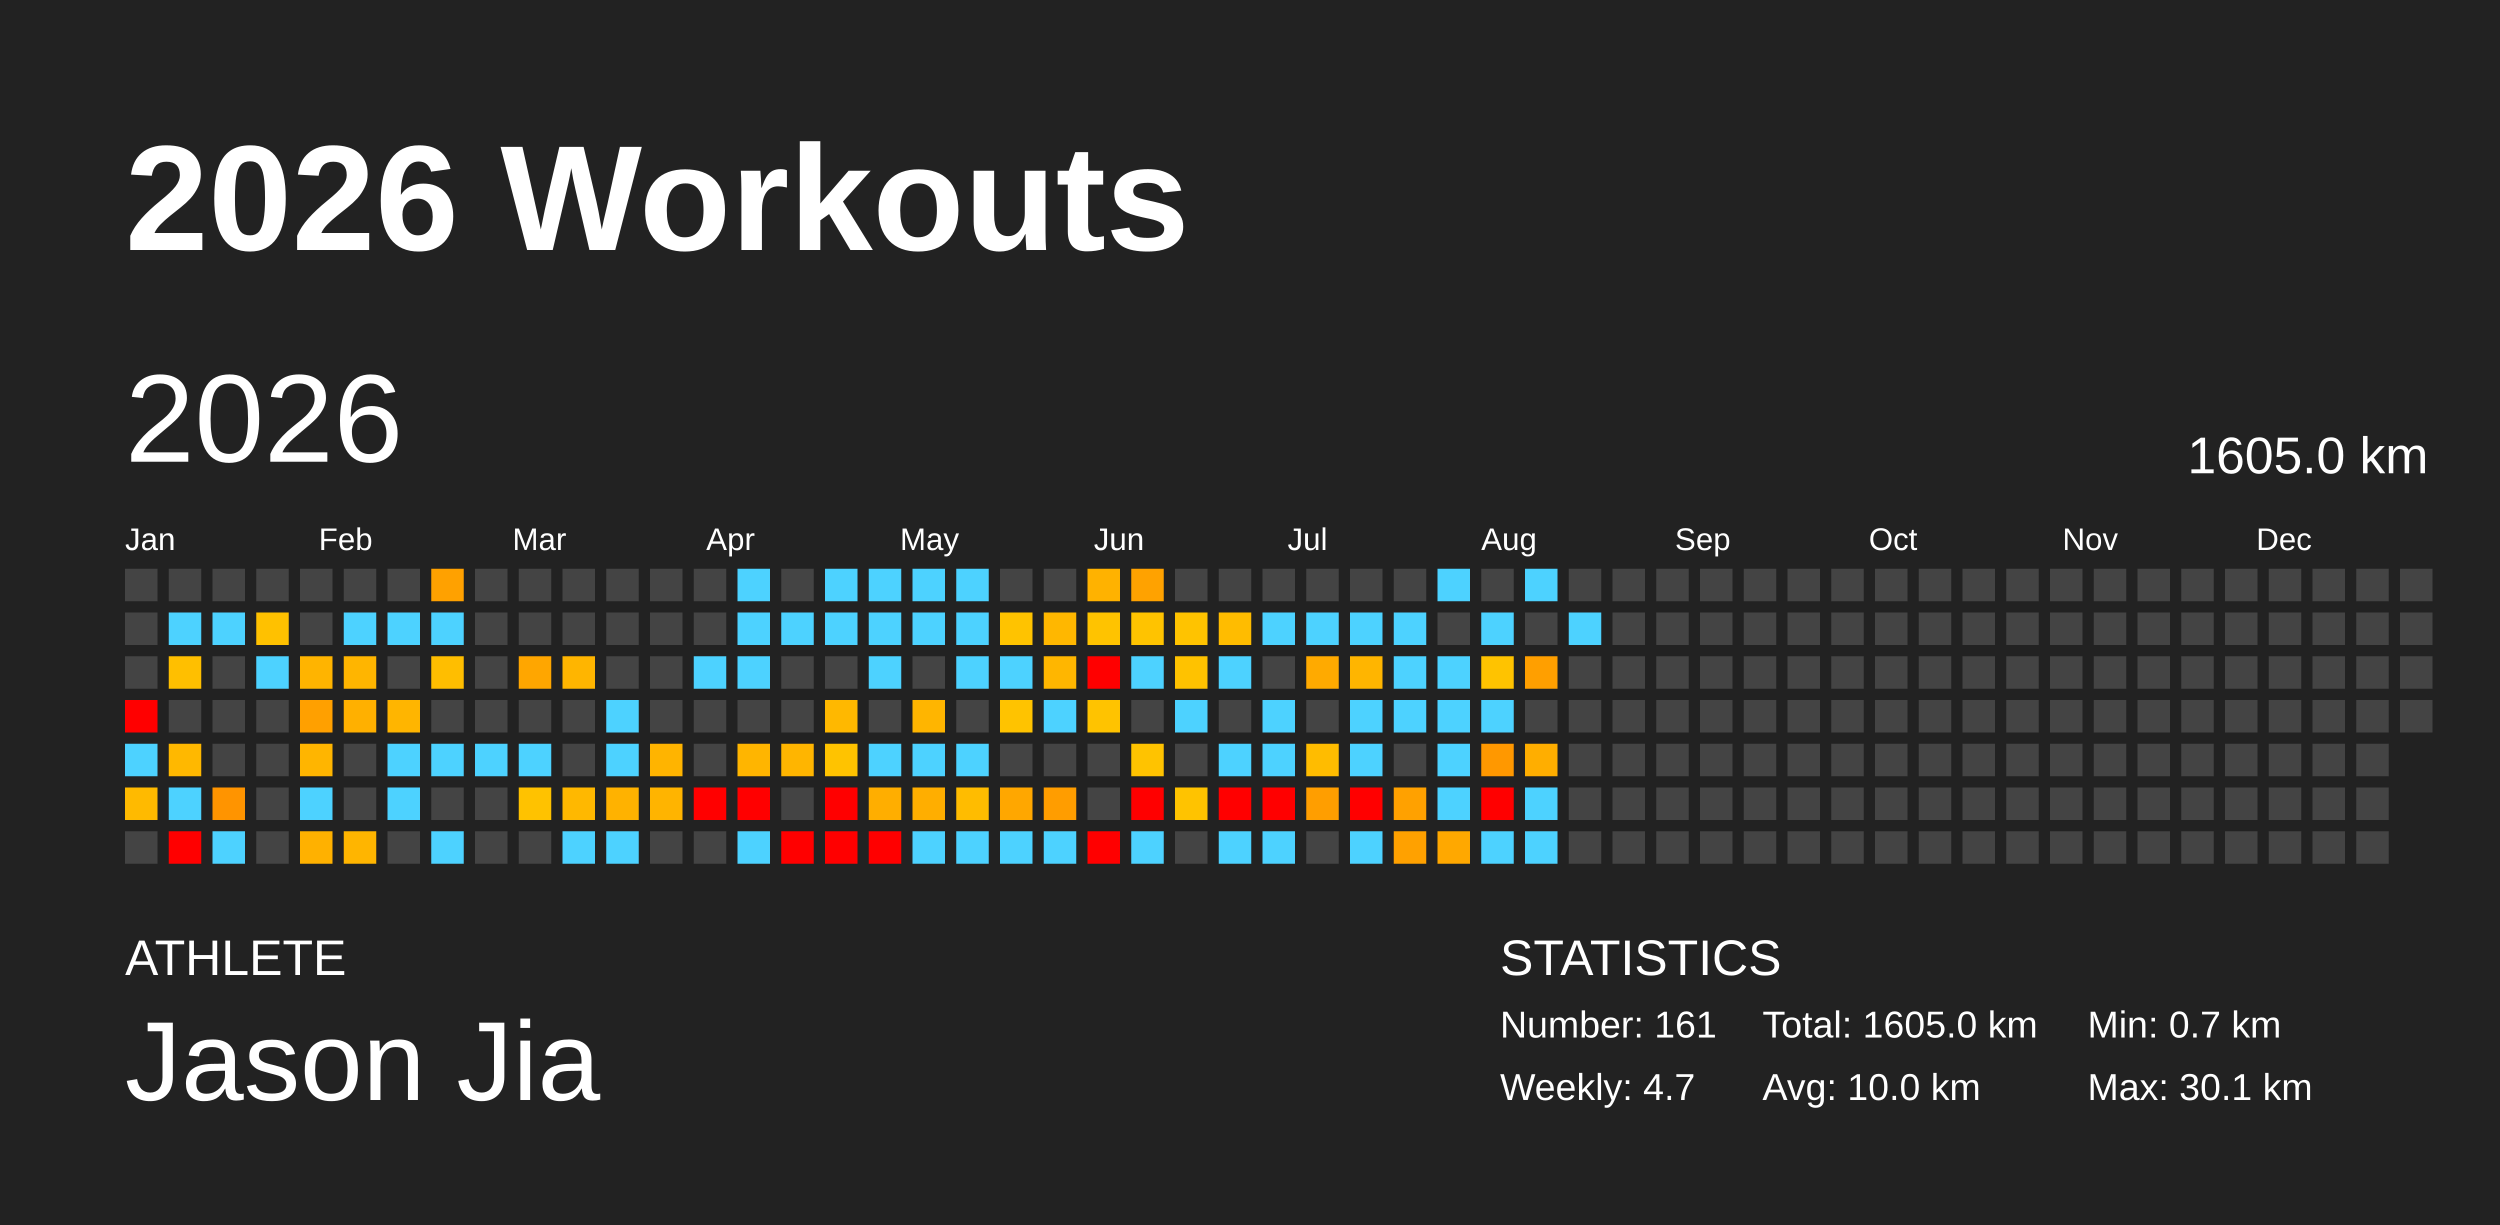
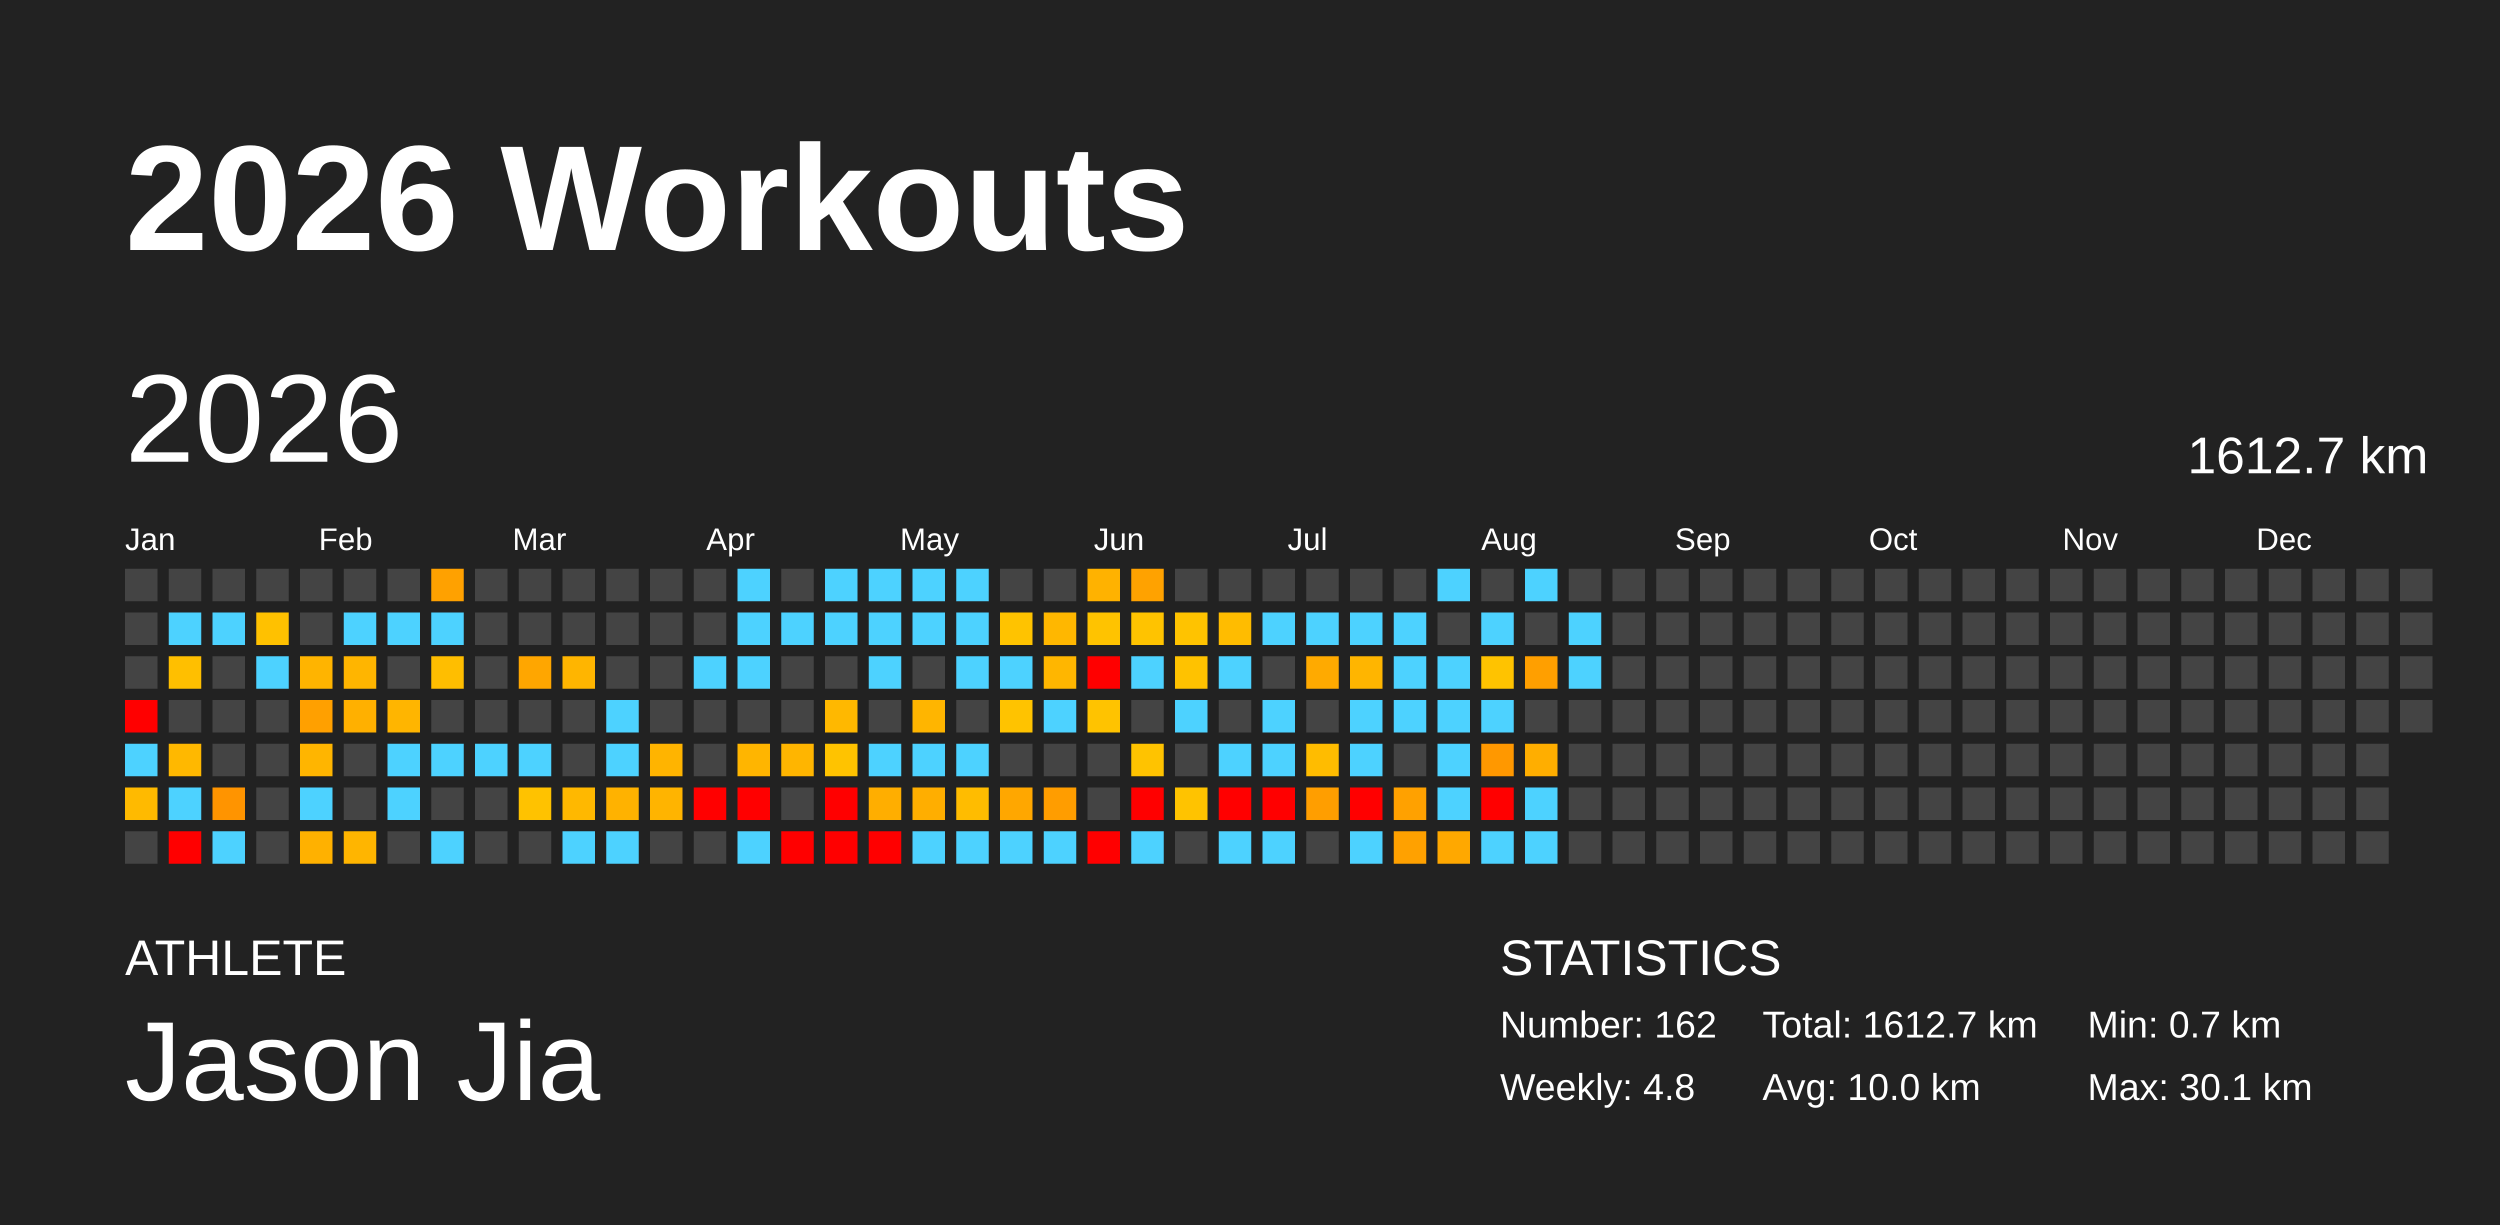
<svg xmlns="http://www.w3.org/2000/svg" baseProfile="full" height="98mm" version="1.1" viewBox="0,0,200,98" width="200mm">
  <defs />
  <rect fill="#222222" height="98" width="200" x="0" y="0" />
  <text fill="#FFFFFF" style="font-size:12px; font-family:Arial; font-weight:bold;" x="10" y="20">2026 Workouts</text>
  <text fill="#FFFFFF" style="font-size:4px; font-family:Arial" x="10" y="78">ATHLETE</text>
  <text fill="#FFFFFF" style="font-size:9px; font-family:Arial" x="10" y="88">Jason Jia</text>
  <text fill="#FFFFFF" style="font-size:4px; font-family:Arial" x="120" y="78">STATISTICS</text>
-   <text fill="#FFFFFF" style="font-size:3px; font-family:Arial" x="120" y="83">Number: 161</text>
-   <text fill="#FFFFFF" style="font-size:3px; font-family:Arial" x="120" y="88">Weekly: 4.7</text>
-   <text fill="#FFFFFF" style="font-size:3px; font-family:Arial" x="141" y="83">Total: 1605.0 km</text>
+   <text fill="#FFFFFF" style="font-size:3px; font-family:Arial" x="120" y="83">Number: 162</text>
+   <text fill="#FFFFFF" style="font-size:3px; font-family:Arial" x="120" y="88">Weekly: 4.8</text>
+   <text fill="#FFFFFF" style="font-size:3px; font-family:Arial" x="141" y="83">Total: 1612.7 km</text>
  <text fill="#FFFFFF" style="font-size:3px; font-family:Arial" x="141" y="88">Avg: 10.0 km</text>
  <text fill="#FFFFFF" style="font-size:3px; font-family:Arial" x="167" y="83">Min: 0.7 km</text>
  <text fill="#FFFFFF" style="font-size:3px; font-family:Arial" x="167" y="88">Max: 30.1 km</text>
  <text dominant-baseline="hanging" fill="#FFFFFF" style="font-size:10.0px; font-family:Arial;" x="10" y="30">2026</text>
-   <text dominant-baseline="hanging" fill="#FFFFFF" style="font-size:4.125px; font-family:Arial;" x="175" y="35">1605.0 km</text>
+   <text dominant-baseline="hanging" fill="#FFFFFF" style="font-size:4.125px; font-family:Arial;" x="175" y="35">1612.7 km</text>
  <text fill="#FFFFFF" style="font-size:2.5px; font-family:Arial" x="10.0" y="44">Jan</text>
  <text fill="#FFFFFF" style="font-size:2.5px; font-family:Arial" x="25.5" y="44">Feb</text>
  <text fill="#FFFFFF" style="font-size:2.5px; font-family:Arial" x="41.0" y="44">Mar</text>
  <text fill="#FFFFFF" style="font-size:2.5px; font-family:Arial" x="56.5" y="44">Apr</text>
  <text fill="#FFFFFF" style="font-size:2.5px; font-family:Arial" x="72.0" y="44">May</text>
  <text fill="#FFFFFF" style="font-size:2.5px; font-family:Arial" x="87.5" y="44">Jun</text>
  <text fill="#FFFFFF" style="font-size:2.5px; font-family:Arial" x="103.0" y="44">Jul</text>
  <text fill="#FFFFFF" style="font-size:2.5px; font-family:Arial" x="118.5" y="44">Aug</text>
  <text fill="#FFFFFF" style="font-size:2.5px; font-family:Arial" x="134.0" y="44">Sep</text>
  <text fill="#FFFFFF" style="font-size:2.5px; font-family:Arial" x="149.5" y="44">Oct</text>
  <text fill="#FFFFFF" style="font-size:2.5px; font-family:Arial" x="165.0" y="44">Nov</text>
  <text fill="#FFFFFF" style="font-size:2.5px; font-family:Arial" x="180.5" y="44">Dec</text>
  <rect fill="#444444" height="2.6" width="2.6" x="10.0" y="45.5" />
  <rect fill="#444444" height="2.6" width="2.6" x="10.0" y="49.0" />
  <rect fill="#444444" height="2.6" width="2.6" x="10.0" y="52.5" />
  <rect fill="red" height="2.6" width="2.6" x="10.0" y="56.0" />
  <rect fill="#4dd2ff" height="2.6" width="2.6" x="10.0" y="59.5" />
  <rect fill="#ffba00" height="2.6" width="2.6" x="10.0" y="63.0" />
  <rect fill="#444444" height="2.6" width="2.6" x="10.0" y="66.5" />
  <rect fill="#444444" height="2.6" width="2.6" x="13.5" y="45.5" />
  <rect fill="#4dd2ff" height="2.6" width="2.6" x="13.5" y="49.0" />
  <rect fill="#ffbf00" height="2.6" width="2.6" x="13.5" y="52.5" />
  <rect fill="#444444" height="2.6" width="2.6" x="13.5" y="56.0" />
  <rect fill="#ffb800" height="2.6" width="2.6" x="13.5" y="59.5" />
  <rect fill="#4dd2ff" height="2.6" width="2.6" x="13.5" y="63.0" />
  <rect fill="red" height="2.6" width="2.6" x="13.5" y="66.5" />
  <rect fill="#444444" height="2.6" width="2.6" x="17.0" y="45.5" />
  <rect fill="#4dd2ff" height="2.6" width="2.6" x="17.0" y="49.0" />
  <rect fill="#444444" height="2.6" width="2.6" x="17.0" y="52.5" />
  <rect fill="#444444" height="2.6" width="2.6" x="17.0" y="56.0" />
  <rect fill="#444444" height="2.6" width="2.6" x="17.0" y="59.5" />
  <rect fill="#ff9400" height="2.6" width="2.6" x="17.0" y="63.0" />
  <rect fill="#4dd2ff" height="2.6" width="2.6" x="17.0" y="66.5" />
  <rect fill="#444444" height="2.6" width="2.6" x="20.5" y="45.5" />
  <rect fill="#ffc100" height="2.6" width="2.6" x="20.5" y="49.0" />
  <rect fill="#4dd2ff" height="2.6" width="2.6" x="20.5" y="52.5" />
  <rect fill="#444444" height="2.6" width="2.6" x="20.5" y="56.0" />
  <rect fill="#444444" height="2.6" width="2.6" x="20.5" y="59.5" />
  <rect fill="#444444" height="2.6" width="2.6" x="20.5" y="63.0" />
  <rect fill="#444444" height="2.6" width="2.6" x="20.5" y="66.5" />
  <rect fill="#444444" height="2.6" width="2.6" x="24.0" y="45.5" />
  <rect fill="#444444" height="2.6" width="2.6" x="24.0" y="49.0" />
  <rect fill="#ffb400" height="2.6" width="2.6" x="24.0" y="52.5" />
  <rect fill="#ffa000" height="2.6" width="2.6" x="24.0" y="56.0" />
  <rect fill="#ffb500" height="2.6" width="2.6" x="24.0" y="59.5" />
  <rect fill="#4dd2ff" height="2.6" width="2.6" x="24.0" y="63.0" />
  <rect fill="#ffb100" height="2.6" width="2.6" x="24.0" y="66.5" />
  <rect fill="#444444" height="2.6" width="2.6" x="27.5" y="45.5" />
  <rect fill="#4dd2ff" height="2.6" width="2.6" x="27.5" y="49.0" />
  <rect fill="#ffb500" height="2.6" width="2.6" x="27.5" y="52.5" />
  <rect fill="#ffb000" height="2.6" width="2.6" x="27.5" y="56.0" />
  <rect fill="#444444" height="2.6" width="2.6" x="27.5" y="59.5" />
  <rect fill="#444444" height="2.6" width="2.6" x="27.5" y="63.0" />
  <rect fill="#ffb500" height="2.6" width="2.6" x="27.5" y="66.5" />
  <rect fill="#444444" height="2.6" width="2.6" x="31.0" y="45.5" />
  <rect fill="#4dd2ff" height="2.6" width="2.6" x="31.0" y="49.0" />
  <rect fill="#444444" height="2.6" width="2.6" x="31.0" y="52.5" />
  <rect fill="#ffb500" height="2.6" width="2.6" x="31.0" y="56.0" />
  <rect fill="#4dd2ff" height="2.6" width="2.6" x="31.0" y="59.5" />
  <rect fill="#4dd2ff" height="2.6" width="2.6" x="31.0" y="63.0" />
  <rect fill="#444444" height="2.6" width="2.6" x="31.0" y="66.5" />
  <rect fill="#ffa100" height="2.6" width="2.6" x="34.5" y="45.5" />
  <rect fill="#4dd2ff" height="2.6" width="2.6" x="34.5" y="49.0" />
  <rect fill="#ffbe00" height="2.6" width="2.6" x="34.5" y="52.5" />
  <rect fill="#444444" height="2.6" width="2.6" x="34.5" y="56.0" />
  <rect fill="#4dd2ff" height="2.6" width="2.6" x="34.5" y="59.5" />
  <rect fill="#444444" height="2.6" width="2.6" x="34.5" y="63.0" />
  <rect fill="#4dd2ff" height="2.6" width="2.6" x="34.5" y="66.5" />
  <rect fill="#444444" height="2.6" width="2.6" x="38.0" y="45.5" />
  <rect fill="#444444" height="2.6" width="2.6" x="38.0" y="49.0" />
  <rect fill="#444444" height="2.6" width="2.6" x="38.0" y="52.5" />
  <rect fill="#444444" height="2.6" width="2.6" x="38.0" y="56.0" />
  <rect fill="#4dd2ff" height="2.6" width="2.6" x="38.0" y="59.5" />
  <rect fill="#444444" height="2.6" width="2.6" x="38.0" y="63.0" />
  <rect fill="#444444" height="2.6" width="2.6" x="38.0" y="66.5" />
  <rect fill="#444444" height="2.6" width="2.6" x="41.5" y="45.5" />
  <rect fill="#444444" height="2.6" width="2.6" x="41.5" y="49.0" />
  <rect fill="#ffa600" height="2.6" width="2.6" x="41.5" y="52.5" />
  <rect fill="#444444" height="2.6" width="2.6" x="41.5" y="56.0" />
  <rect fill="#4dd2ff" height="2.6" width="2.6" x="41.5" y="59.5" />
  <rect fill="#ffc200" height="2.6" width="2.6" x="41.5" y="63.0" />
  <rect fill="#444444" height="2.6" width="2.6" x="41.5" y="66.5" />
  <rect fill="#444444" height="2.6" width="2.6" x="45.0" y="45.5" />
  <rect fill="#444444" height="2.6" width="2.6" x="45.0" y="49.0" />
  <rect fill="#ffb500" height="2.6" width="2.6" x="45.0" y="52.5" />
  <rect fill="#444444" height="2.6" width="2.6" x="45.0" y="56.0" />
  <rect fill="#444444" height="2.6" width="2.6" x="45.0" y="59.5" />
  <rect fill="#ffb800" height="2.6" width="2.6" x="45.0" y="63.0" />
  <rect fill="#4dd2ff" height="2.6" width="2.6" x="45.0" y="66.5" />
  <rect fill="#444444" height="2.6" width="2.6" x="48.5" y="45.5" />
  <rect fill="#444444" height="2.6" width="2.6" x="48.5" y="49.0" />
  <rect fill="#444444" height="2.6" width="2.6" x="48.5" y="52.5" />
  <rect fill="#4dd2ff" height="2.6" width="2.6" x="48.5" y="56.0" />
  <rect fill="#4dd2ff" height="2.6" width="2.6" x="48.5" y="59.5" />
  <rect fill="#ffb200" height="2.6" width="2.6" x="48.5" y="63.0" />
  <rect fill="#4dd2ff" height="2.6" width="2.6" x="48.5" y="66.5" />
  <rect fill="#444444" height="2.6" width="2.6" x="52.0" y="45.5" />
  <rect fill="#444444" height="2.6" width="2.6" x="52.0" y="49.0" />
  <rect fill="#444444" height="2.6" width="2.6" x="52.0" y="52.5" />
  <rect fill="#444444" height="2.6" width="2.6" x="52.0" y="56.0" />
  <rect fill="#ffb400" height="2.6" width="2.6" x="52.0" y="59.5" />
  <rect fill="#ffb400" height="2.6" width="2.6" x="52.0" y="63.0" />
  <rect fill="#444444" height="2.6" width="2.6" x="52.0" y="66.5" />
  <rect fill="#444444" height="2.6" width="2.6" x="55.5" y="45.5" />
  <rect fill="#444444" height="2.6" width="2.6" x="55.5" y="49.0" />
  <rect fill="#4dd2ff" height="2.6" width="2.6" x="55.5" y="52.5" />
  <rect fill="#444444" height="2.6" width="2.6" x="55.5" y="56.0" />
  <rect fill="#444444" height="2.6" width="2.6" x="55.5" y="59.5" />
  <rect fill="red" height="2.6" width="2.6" x="55.5" y="63.0" />
  <rect fill="#444444" height="2.6" width="2.6" x="55.5" y="66.5" />
  <rect fill="#4dd2ff" height="2.6" width="2.6" x="59.0" y="45.5" />
  <rect fill="#4dd2ff" height="2.6" width="2.6" x="59.0" y="49.0" />
  <rect fill="#4dd2ff" height="2.6" width="2.6" x="59.0" y="52.5" />
  <rect fill="#444444" height="2.6" width="2.6" x="59.0" y="56.0" />
  <rect fill="#ffb500" height="2.6" width="2.6" x="59.0" y="59.5" />
  <rect fill="red" height="2.6" width="2.6" x="59.0" y="63.0" />
  <rect fill="#4dd2ff" height="2.6" width="2.6" x="59.0" y="66.5" />
  <rect fill="#444444" height="2.6" width="2.6" x="62.5" y="45.5" />
  <rect fill="#4dd2ff" height="2.6" width="2.6" x="62.5" y="49.0" />
  <rect fill="#444444" height="2.6" width="2.6" x="62.5" y="52.5" />
  <rect fill="#444444" height="2.6" width="2.6" x="62.5" y="56.0" />
  <rect fill="#ffb500" height="2.6" width="2.6" x="62.5" y="59.5" />
  <rect fill="#444444" height="2.6" width="2.6" x="62.5" y="63.0" />
  <rect fill="red" height="2.6" width="2.6" x="62.5" y="66.5" />
  <rect fill="#4dd2ff" height="2.6" width="2.6" x="66.0" y="45.5" />
  <rect fill="#4dd2ff" height="2.6" width="2.6" x="66.0" y="49.0" />
  <rect fill="#444444" height="2.6" width="2.6" x="66.0" y="52.5" />
  <rect fill="#ffb800" height="2.6" width="2.6" x="66.0" y="56.0" />
  <rect fill="#ffc300" height="2.6" width="2.6" x="66.0" y="59.5" />
  <rect fill="red" height="2.6" width="2.6" x="66.0" y="63.0" />
  <rect fill="red" height="2.6" width="2.6" x="66.0" y="66.5" />
  <rect fill="#4dd2ff" height="2.6" width="2.6" x="69.5" y="45.5" />
  <rect fill="#4dd2ff" height="2.6" width="2.6" x="69.5" y="49.0" />
  <rect fill="#4dd2ff" height="2.6" width="2.6" x="69.5" y="52.5" />
  <rect fill="#444444" height="2.6" width="2.6" x="69.5" y="56.0" />
  <rect fill="#4dd2ff" height="2.6" width="2.6" x="69.5" y="59.5" />
  <rect fill="#ffae00" height="2.6" width="2.6" x="69.5" y="63.0" />
  <rect fill="red" height="2.6" width="2.6" x="69.5" y="66.5" />
  <rect fill="#4dd2ff" height="2.6" width="2.6" x="73.0" y="45.5" />
  <rect fill="#4dd2ff" height="2.6" width="2.6" x="73.0" y="49.0" />
  <rect fill="#444444" height="2.6" width="2.6" x="73.0" y="52.5" />
  <rect fill="#ffb500" height="2.6" width="2.6" x="73.0" y="56.0" />
  <rect fill="#4dd2ff" height="2.6" width="2.6" x="73.0" y="59.5" />
  <rect fill="#ffae00" height="2.6" width="2.6" x="73.0" y="63.0" />
  <rect fill="#4dd2ff" height="2.6" width="2.6" x="73.0" y="66.5" />
  <rect fill="#4dd2ff" height="2.6" width="2.6" x="76.5" y="45.5" />
  <rect fill="#4dd2ff" height="2.6" width="2.6" x="76.5" y="49.0" />
  <rect fill="#4dd2ff" height="2.6" width="2.6" x="76.5" y="52.5" />
  <rect fill="#444444" height="2.6" width="2.6" x="76.5" y="56.0" />
  <rect fill="#4dd2ff" height="2.6" width="2.6" x="76.5" y="59.5" />
  <rect fill="#ffbc00" height="2.6" width="2.6" x="76.5" y="63.0" />
  <rect fill="#4dd2ff" height="2.6" width="2.6" x="76.5" y="66.5" />
  <rect fill="#444444" height="2.6" width="2.6" x="80.0" y="45.5" />
  <rect fill="#ffc300" height="2.6" width="2.6" x="80.0" y="49.0" />
  <rect fill="#4dd2ff" height="2.6" width="2.6" x="80.0" y="52.5" />
  <rect fill="#ffc300" height="2.6" width="2.6" x="80.0" y="56.0" />
  <rect fill="#444444" height="2.6" width="2.6" x="80.0" y="59.5" />
  <rect fill="#ffa700" height="2.6" width="2.6" x="80.0" y="63.0" />
  <rect fill="#4dd2ff" height="2.6" width="2.6" x="80.0" y="66.5" />
  <rect fill="#444444" height="2.6" width="2.6" x="83.5" y="45.5" />
  <rect fill="#ffb700" height="2.6" width="2.6" x="83.5" y="49.0" />
  <rect fill="#ffb600" height="2.6" width="2.6" x="83.5" y="52.5" />
  <rect fill="#4dd2ff" height="2.6" width="2.6" x="83.5" y="56.0" />
  <rect fill="#444444" height="2.6" width="2.6" x="83.5" y="59.5" />
  <rect fill="#ff9d00" height="2.6" width="2.6" x="83.5" y="63.0" />
  <rect fill="#4dd2ff" height="2.6" width="2.6" x="83.5" y="66.5" />
  <rect fill="#ffb200" height="2.6" width="2.6" x="87.0" y="45.5" />
  <rect fill="#ffc300" height="2.6" width="2.6" x="87.0" y="49.0" />
  <rect fill="red" height="2.6" width="2.6" x="87.0" y="52.5" />
  <rect fill="#ffc300" height="2.6" width="2.6" x="87.0" y="56.0" />
  <rect fill="#444444" height="2.6" width="2.6" x="87.0" y="59.5" />
  <rect fill="#444444" height="2.6" width="2.6" x="87.0" y="63.0" />
  <rect fill="red" height="2.6" width="2.6" x="87.0" y="66.5" />
  <rect fill="#ffa200" height="2.6" width="2.6" x="90.5" y="45.5" />
  <rect fill="#ffc300" height="2.6" width="2.6" x="90.5" y="49.0" />
  <rect fill="#4dd2ff" height="2.6" width="2.6" x="90.5" y="52.5" />
  <rect fill="#444444" height="2.6" width="2.6" x="90.5" y="56.0" />
  <rect fill="#ffc300" height="2.6" width="2.6" x="90.5" y="59.5" />
  <rect fill="red" height="2.6" width="2.6" x="90.5" y="63.0" />
  <rect fill="#4dd2ff" height="2.6" width="2.6" x="90.5" y="66.5" />
  <rect fill="#444444" height="2.6" width="2.6" x="94.0" y="45.5" />
  <rect fill="#ffc300" height="2.6" width="2.6" x="94.0" y="49.0" />
  <rect fill="#ffc200" height="2.6" width="2.6" x="94.0" y="52.5" />
  <rect fill="#4dd2ff" height="2.6" width="2.6" x="94.0" y="56.0" />
  <rect fill="#444444" height="2.6" width="2.6" x="94.0" y="59.5" />
  <rect fill="#ffc300" height="2.6" width="2.6" x="94.0" y="63.0" />
  <rect fill="#444444" height="2.6" width="2.6" x="94.0" y="66.5" />
  <rect fill="#444444" height="2.6" width="2.6" x="97.5" y="45.5" />
  <rect fill="#ffbc00" height="2.6" width="2.6" x="97.5" y="49.0" />
  <rect fill="#4dd2ff" height="2.6" width="2.6" x="97.5" y="52.5" />
  <rect fill="#444444" height="2.6" width="2.6" x="97.5" y="56.0" />
  <rect fill="#4dd2ff" height="2.6" width="2.6" x="97.5" y="59.5" />
  <rect fill="red" height="2.6" width="2.6" x="97.5" y="63.0" />
  <rect fill="#4dd2ff" height="2.6" width="2.6" x="97.5" y="66.5" />
  <rect fill="#444444" height="2.6" width="2.6" x="101.0" y="45.5" />
  <rect fill="#4dd2ff" height="2.6" width="2.6" x="101.0" y="49.0" />
  <rect fill="#444444" height="2.6" width="2.6" x="101.0" y="52.5" />
  <rect fill="#4dd2ff" height="2.6" width="2.6" x="101.0" y="56.0" />
  <rect fill="#4dd2ff" height="2.6" width="2.6" x="101.0" y="59.5" />
  <rect fill="red" height="2.6" width="2.6" x="101.0" y="63.0" />
  <rect fill="#4dd2ff" height="2.6" width="2.6" x="101.0" y="66.5" />
  <rect fill="#444444" height="2.6" width="2.6" x="104.5" y="45.5" />
  <rect fill="#4dd2ff" height="2.6" width="2.6" x="104.5" y="49.0" />
  <rect fill="#ffaa00" height="2.6" width="2.6" x="104.5" y="52.5" />
  <rect fill="#444444" height="2.6" width="2.6" x="104.5" y="56.0" />
  <rect fill="#ffbc00" height="2.6" width="2.6" x="104.5" y="59.5" />
  <rect fill="#ff9e00" height="2.6" width="2.6" x="104.5" y="63.0" />
  <rect fill="#444444" height="2.6" width="2.6" x="104.5" y="66.5" />
  <rect fill="#444444" height="2.6" width="2.6" x="108.0" y="45.5" />
  <rect fill="#4dd2ff" height="2.6" width="2.6" x="108.0" y="49.0" />
  <rect fill="#ffb500" height="2.6" width="2.6" x="108.0" y="52.5" />
  <rect fill="#4dd2ff" height="2.6" width="2.6" x="108.0" y="56.0" />
  <rect fill="#4dd2ff" height="2.6" width="2.6" x="108.0" y="59.5" />
  <rect fill="red" height="2.6" width="2.6" x="108.0" y="63.0" />
  <rect fill="#4dd2ff" height="2.6" width="2.6" x="108.0" y="66.5" />
  <rect fill="#444444" height="2.6" width="2.6" x="111.5" y="45.5" />
  <rect fill="#4dd2ff" height="2.6" width="2.6" x="111.5" y="49.0" />
  <rect fill="#4dd2ff" height="2.6" width="2.6" x="111.5" y="52.5" />
  <rect fill="#4dd2ff" height="2.6" width="2.6" x="111.5" y="56.0" />
  <rect fill="#444444" height="2.6" width="2.6" x="111.5" y="59.5" />
  <rect fill="#ffa100" height="2.6" width="2.6" x="111.5" y="63.0" />
  <rect fill="#ffa100" height="2.6" width="2.6" x="111.5" y="66.5" />
  <rect fill="#4dd2ff" height="2.6" width="2.6" x="115.0" y="45.5" />
  <rect fill="#444444" height="2.6" width="2.6" x="115.0" y="49.0" />
  <rect fill="#4dd2ff" height="2.6" width="2.6" x="115.0" y="52.5" />
  <rect fill="#4dd2ff" height="2.6" width="2.6" x="115.0" y="56.0" />
  <rect fill="#4dd2ff" height="2.6" width="2.6" x="115.0" y="59.5" />
  <rect fill="#4dd2ff" height="2.6" width="2.6" x="115.0" y="63.0" />
  <rect fill="#ffa800" height="2.6" width="2.6" x="115.0" y="66.5" />
  <rect fill="#444444" height="2.6" width="2.6" x="118.5" y="45.5" />
  <rect fill="#4dd2ff" height="2.6" width="2.6" x="118.5" y="49.0" />
  <rect fill="#ffc300" height="2.6" width="2.6" x="118.5" y="52.5" />
  <rect fill="#4dd2ff" height="2.6" width="2.6" x="118.5" y="56.0" />
  <rect fill="#ff9800" height="2.6" width="2.6" x="118.5" y="59.5" />
  <rect fill="red" height="2.6" width="2.6" x="118.5" y="63.0" />
  <rect fill="#4dd2ff" height="2.6" width="2.6" x="118.5" y="66.5" />
  <rect fill="#4dd2ff" height="2.6" width="2.6" x="122.0" y="45.5" />
  <rect fill="#444444" height="2.6" width="2.6" x="122.0" y="49.0" />
  <rect fill="#ff9f00" height="2.6" width="2.6" x="122.0" y="52.5" />
  <rect fill="#444444" height="2.6" width="2.6" x="122.0" y="56.0" />
  <rect fill="#ffae00" height="2.6" width="2.6" x="122.0" y="59.5" />
  <rect fill="#4dd2ff" height="2.6" width="2.6" x="122.0" y="63.0" />
  <rect fill="#4dd2ff" height="2.6" width="2.6" x="122.0" y="66.5" />
  <rect fill="#444444" height="2.6" width="2.6" x="125.5" y="45.5" />
  <rect fill="#4dd2ff" height="2.6" width="2.6" x="125.5" y="49.0" />
-   <rect fill="#444444" height="2.6" width="2.6" x="125.5" y="52.5" />
+   <rect fill="#4dd2ff" height="2.6" width="2.6" x="125.5" y="52.5" />
  <rect fill="#444444" height="2.6" width="2.6" x="125.5" y="56.0" />
  <rect fill="#444444" height="2.6" width="2.6" x="125.5" y="59.5" />
  <rect fill="#444444" height="2.6" width="2.6" x="125.5" y="63.0" />
  <rect fill="#444444" height="2.6" width="2.6" x="125.5" y="66.5" />
  <rect fill="#444444" height="2.6" width="2.6" x="129.0" y="45.5" />
  <rect fill="#444444" height="2.6" width="2.6" x="129.0" y="49.0" />
  <rect fill="#444444" height="2.6" width="2.6" x="129.0" y="52.5" />
  <rect fill="#444444" height="2.6" width="2.6" x="129.0" y="56.0" />
  <rect fill="#444444" height="2.6" width="2.6" x="129.0" y="59.5" />
  <rect fill="#444444" height="2.6" width="2.6" x="129.0" y="63.0" />
  <rect fill="#444444" height="2.6" width="2.6" x="129.0" y="66.5" />
  <rect fill="#444444" height="2.6" width="2.6" x="132.5" y="45.5" />
  <rect fill="#444444" height="2.6" width="2.6" x="132.5" y="49.0" />
  <rect fill="#444444" height="2.6" width="2.6" x="132.5" y="52.5" />
  <rect fill="#444444" height="2.6" width="2.6" x="132.5" y="56.0" />
  <rect fill="#444444" height="2.6" width="2.6" x="132.5" y="59.5" />
  <rect fill="#444444" height="2.6" width="2.6" x="132.5" y="63.0" />
  <rect fill="#444444" height="2.6" width="2.6" x="132.5" y="66.5" />
  <rect fill="#444444" height="2.6" width="2.6" x="136.0" y="45.5" />
  <rect fill="#444444" height="2.6" width="2.6" x="136.0" y="49.0" />
  <rect fill="#444444" height="2.6" width="2.6" x="136.0" y="52.5" />
  <rect fill="#444444" height="2.6" width="2.6" x="136.0" y="56.0" />
  <rect fill="#444444" height="2.6" width="2.6" x="136.0" y="59.5" />
  <rect fill="#444444" height="2.6" width="2.6" x="136.0" y="63.0" />
  <rect fill="#444444" height="2.6" width="2.6" x="136.0" y="66.5" />
  <rect fill="#444444" height="2.6" width="2.6" x="139.5" y="45.5" />
  <rect fill="#444444" height="2.6" width="2.6" x="139.5" y="49.0" />
  <rect fill="#444444" height="2.6" width="2.6" x="139.5" y="52.5" />
  <rect fill="#444444" height="2.6" width="2.6" x="139.5" y="56.0" />
  <rect fill="#444444" height="2.6" width="2.6" x="139.5" y="59.5" />
  <rect fill="#444444" height="2.6" width="2.6" x="139.5" y="63.0" />
  <rect fill="#444444" height="2.6" width="2.6" x="139.5" y="66.5" />
  <rect fill="#444444" height="2.6" width="2.6" x="143.0" y="45.5" />
  <rect fill="#444444" height="2.6" width="2.6" x="143.0" y="49.0" />
  <rect fill="#444444" height="2.6" width="2.6" x="143.0" y="52.5" />
  <rect fill="#444444" height="2.6" width="2.6" x="143.0" y="56.0" />
  <rect fill="#444444" height="2.6" width="2.6" x="143.0" y="59.5" />
  <rect fill="#444444" height="2.6" width="2.6" x="143.0" y="63.0" />
  <rect fill="#444444" height="2.6" width="2.6" x="143.0" y="66.5" />
  <rect fill="#444444" height="2.6" width="2.6" x="146.5" y="45.5" />
  <rect fill="#444444" height="2.6" width="2.6" x="146.5" y="49.0" />
  <rect fill="#444444" height="2.6" width="2.6" x="146.5" y="52.5" />
  <rect fill="#444444" height="2.6" width="2.6" x="146.5" y="56.0" />
  <rect fill="#444444" height="2.6" width="2.6" x="146.5" y="59.5" />
  <rect fill="#444444" height="2.6" width="2.6" x="146.5" y="63.0" />
  <rect fill="#444444" height="2.6" width="2.6" x="146.5" y="66.5" />
  <rect fill="#444444" height="2.6" width="2.6" x="150.0" y="45.5" />
  <rect fill="#444444" height="2.6" width="2.6" x="150.0" y="49.0" />
  <rect fill="#444444" height="2.6" width="2.6" x="150.0" y="52.5" />
  <rect fill="#444444" height="2.6" width="2.6" x="150.0" y="56.0" />
  <rect fill="#444444" height="2.6" width="2.6" x="150.0" y="59.5" />
  <rect fill="#444444" height="2.6" width="2.6" x="150.0" y="63.0" />
  <rect fill="#444444" height="2.6" width="2.6" x="150.0" y="66.5" />
  <rect fill="#444444" height="2.6" width="2.6" x="153.5" y="45.5" />
  <rect fill="#444444" height="2.6" width="2.6" x="153.5" y="49.0" />
  <rect fill="#444444" height="2.6" width="2.6" x="153.5" y="52.5" />
  <rect fill="#444444" height="2.6" width="2.6" x="153.5" y="56.0" />
  <rect fill="#444444" height="2.6" width="2.6" x="153.5" y="59.5" />
  <rect fill="#444444" height="2.6" width="2.6" x="153.5" y="63.0" />
  <rect fill="#444444" height="2.6" width="2.6" x="153.5" y="66.5" />
  <rect fill="#444444" height="2.6" width="2.6" x="157.0" y="45.5" />
  <rect fill="#444444" height="2.6" width="2.6" x="157.0" y="49.0" />
  <rect fill="#444444" height="2.6" width="2.6" x="157.0" y="52.5" />
  <rect fill="#444444" height="2.6" width="2.6" x="157.0" y="56.0" />
  <rect fill="#444444" height="2.6" width="2.6" x="157.0" y="59.5" />
  <rect fill="#444444" height="2.6" width="2.6" x="157.0" y="63.0" />
  <rect fill="#444444" height="2.6" width="2.6" x="157.0" y="66.5" />
  <rect fill="#444444" height="2.6" width="2.6" x="160.5" y="45.5" />
  <rect fill="#444444" height="2.6" width="2.6" x="160.5" y="49.0" />
  <rect fill="#444444" height="2.6" width="2.6" x="160.5" y="52.5" />
  <rect fill="#444444" height="2.6" width="2.6" x="160.5" y="56.0" />
  <rect fill="#444444" height="2.6" width="2.6" x="160.5" y="59.5" />
  <rect fill="#444444" height="2.6" width="2.6" x="160.5" y="63.0" />
  <rect fill="#444444" height="2.6" width="2.6" x="160.5" y="66.5" />
  <rect fill="#444444" height="2.6" width="2.6" x="164.0" y="45.5" />
  <rect fill="#444444" height="2.6" width="2.6" x="164.0" y="49.0" />
  <rect fill="#444444" height="2.6" width="2.6" x="164.0" y="52.5" />
  <rect fill="#444444" height="2.6" width="2.6" x="164.0" y="56.0" />
  <rect fill="#444444" height="2.6" width="2.6" x="164.0" y="59.5" />
  <rect fill="#444444" height="2.6" width="2.6" x="164.0" y="63.0" />
  <rect fill="#444444" height="2.6" width="2.6" x="164.0" y="66.5" />
  <rect fill="#444444" height="2.6" width="2.6" x="167.5" y="45.5" />
  <rect fill="#444444" height="2.6" width="2.6" x="167.5" y="49.0" />
  <rect fill="#444444" height="2.6" width="2.6" x="167.5" y="52.5" />
  <rect fill="#444444" height="2.6" width="2.6" x="167.5" y="56.0" />
  <rect fill="#444444" height="2.6" width="2.6" x="167.5" y="59.5" />
  <rect fill="#444444" height="2.6" width="2.6" x="167.5" y="63.0" />
  <rect fill="#444444" height="2.6" width="2.6" x="167.5" y="66.5" />
  <rect fill="#444444" height="2.6" width="2.6" x="171.0" y="45.5" />
  <rect fill="#444444" height="2.6" width="2.6" x="171.0" y="49.0" />
  <rect fill="#444444" height="2.6" width="2.6" x="171.0" y="52.5" />
  <rect fill="#444444" height="2.6" width="2.6" x="171.0" y="56.0" />
  <rect fill="#444444" height="2.6" width="2.6" x="171.0" y="59.5" />
  <rect fill="#444444" height="2.6" width="2.6" x="171.0" y="63.0" />
  <rect fill="#444444" height="2.6" width="2.6" x="171.0" y="66.5" />
  <rect fill="#444444" height="2.6" width="2.6" x="174.5" y="45.5" />
  <rect fill="#444444" height="2.6" width="2.6" x="174.5" y="49.0" />
  <rect fill="#444444" height="2.6" width="2.6" x="174.5" y="52.5" />
  <rect fill="#444444" height="2.6" width="2.6" x="174.5" y="56.0" />
  <rect fill="#444444" height="2.6" width="2.6" x="174.5" y="59.5" />
  <rect fill="#444444" height="2.6" width="2.6" x="174.5" y="63.0" />
  <rect fill="#444444" height="2.6" width="2.6" x="174.5" y="66.5" />
  <rect fill="#444444" height="2.6" width="2.6" x="178.0" y="45.5" />
  <rect fill="#444444" height="2.6" width="2.6" x="178.0" y="49.0" />
  <rect fill="#444444" height="2.6" width="2.6" x="178.0" y="52.5" />
  <rect fill="#444444" height="2.6" width="2.6" x="178.0" y="56.0" />
  <rect fill="#444444" height="2.6" width="2.6" x="178.0" y="59.5" />
  <rect fill="#444444" height="2.6" width="2.6" x="178.0" y="63.0" />
  <rect fill="#444444" height="2.6" width="2.6" x="178.0" y="66.5" />
  <rect fill="#444444" height="2.6" width="2.6" x="181.5" y="45.5" />
  <rect fill="#444444" height="2.6" width="2.6" x="181.5" y="49.0" />
  <rect fill="#444444" height="2.6" width="2.6" x="181.5" y="52.5" />
  <rect fill="#444444" height="2.6" width="2.6" x="181.5" y="56.0" />
  <rect fill="#444444" height="2.6" width="2.6" x="181.5" y="59.5" />
  <rect fill="#444444" height="2.6" width="2.6" x="181.5" y="63.0" />
  <rect fill="#444444" height="2.6" width="2.6" x="181.5" y="66.5" />
  <rect fill="#444444" height="2.6" width="2.6" x="185.0" y="45.5" />
  <rect fill="#444444" height="2.6" width="2.6" x="185.0" y="49.0" />
  <rect fill="#444444" height="2.6" width="2.6" x="185.0" y="52.5" />
  <rect fill="#444444" height="2.6" width="2.6" x="185.0" y="56.0" />
  <rect fill="#444444" height="2.6" width="2.6" x="185.0" y="59.5" />
  <rect fill="#444444" height="2.6" width="2.6" x="185.0" y="63.0" />
  <rect fill="#444444" height="2.6" width="2.6" x="185.0" y="66.5" />
  <rect fill="#444444" height="2.6" width="2.6" x="188.5" y="45.5" />
  <rect fill="#444444" height="2.6" width="2.6" x="188.5" y="49.0" />
  <rect fill="#444444" height="2.6" width="2.6" x="188.5" y="52.5" />
  <rect fill="#444444" height="2.6" width="2.6" x="188.5" y="56.0" />
  <rect fill="#444444" height="2.6" width="2.6" x="188.5" y="59.5" />
  <rect fill="#444444" height="2.6" width="2.6" x="188.5" y="63.0" />
  <rect fill="#444444" height="2.6" width="2.6" x="188.5" y="66.5" />
  <rect fill="#444444" height="2.6" width="2.6" x="192.0" y="45.5" />
  <rect fill="#444444" height="2.6" width="2.6" x="192.0" y="49.0" />
  <rect fill="#444444" height="2.6" width="2.6" x="192.0" y="52.5" />
  <rect fill="#444444" height="2.6" width="2.6" x="192.0" y="56.0" />
</svg>
